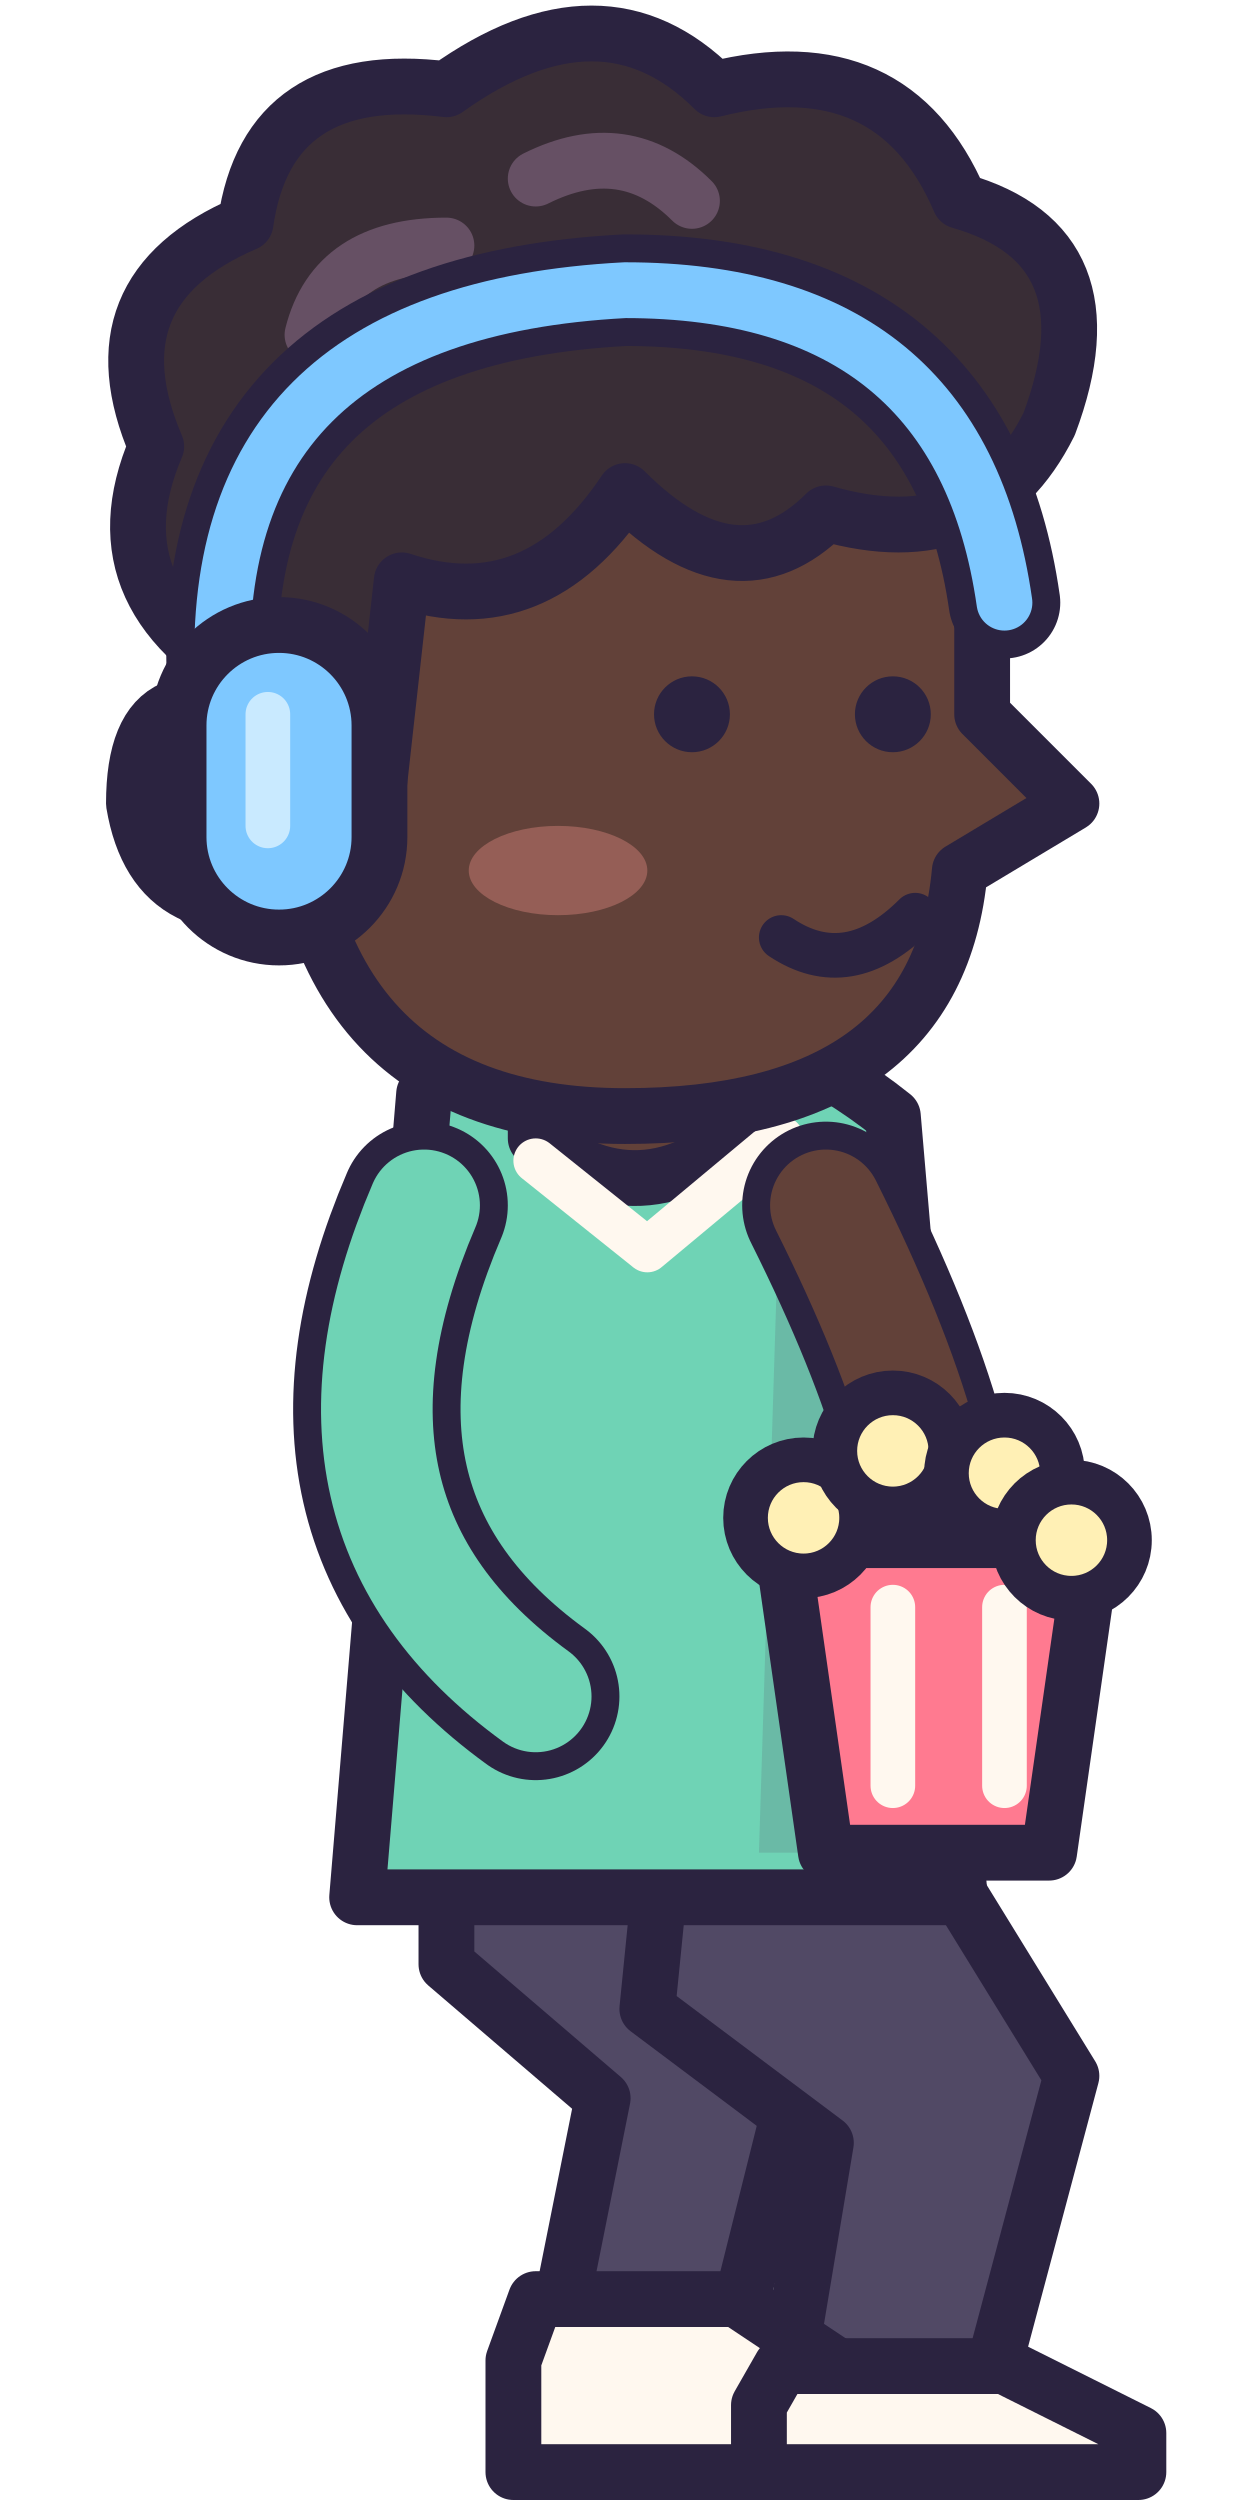
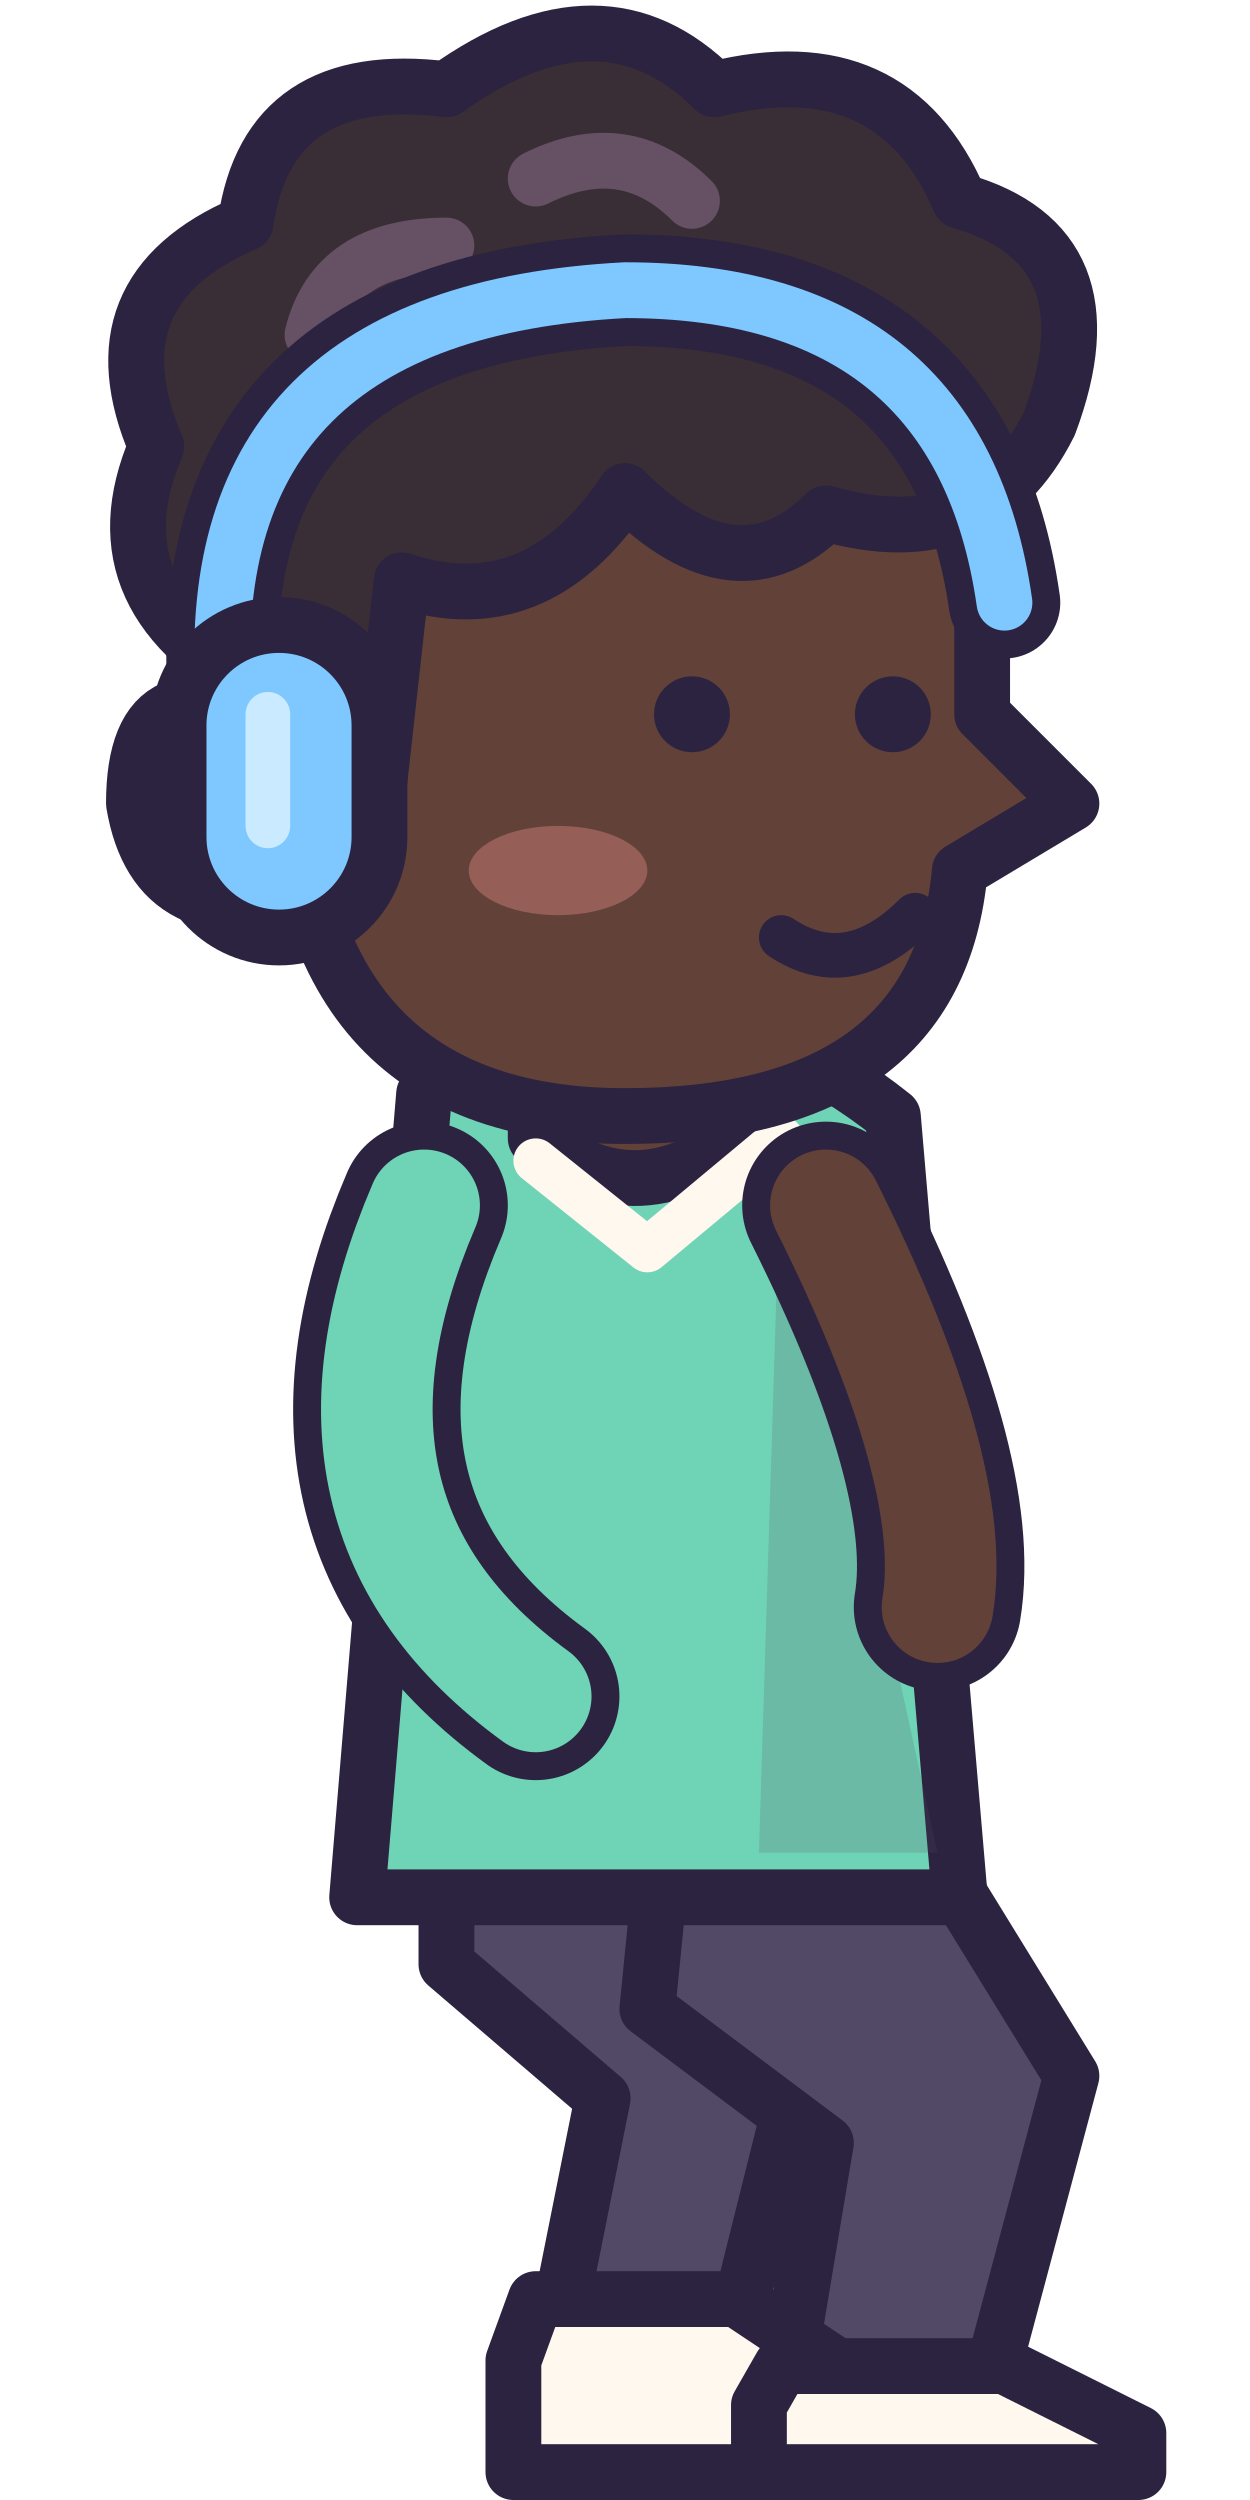
<svg xmlns="http://www.w3.org/2000/svg" width="56" height="112" viewBox="0 0 56 112">
  <g stroke="#2b2340" stroke-width="2.5" stroke-linecap="round" stroke-linejoin="round">
    <path d="M20 80h10l6 12-3 12h-8l2-10-7-6Z" fill="#514965" vector-effect="non-scaling-stroke" />
    <path d="M30 80h10l8 13-4 15h-9l2-12-8-6Z" fill="#514965" vector-effect="non-scaling-stroke" />
    <path d="M24 103h9l6 4v3.75H23v-5Z" fill="#fff8ef" vector-effect="non-scaling-stroke" />
    <path d="M35 106h10l6 3v1.75H34v-3Z" fill="#fff8ef" vector-effect="non-scaling-stroke" />
    <path d="M19 49q11-7 21 1l3 35H16Z" fill="#6fd3b5" vector-effect="non-scaling-stroke" />
    <path d="M35 51l7 32h-8Z" fill="#514965" stroke="none" opacity="0.18" vector-effect="non-scaling-stroke" />
    <path d="M24 44v7q5 4 10-1v-7" fill="#624139" vector-effect="non-scaling-stroke" />
    <path d="M24 52l5 4 6-5" fill="none" stroke="#fff8ef" stroke-width="2" vector-effect="non-scaling-stroke" />
    <path d="M19 54Q13 68 24 76" fill="none" stroke="#2b2340" stroke-width="7.5" vector-effect="non-scaling-stroke" />
    <path d="M19 54Q13 68 24 76" fill="none" stroke="#6fd3b5" stroke-width="5" vector-effect="non-scaling-stroke" />
    <path d="M37 54Q43 66 42 72" fill="none" stroke="#2b2340" stroke-width="7.5" vector-effect="non-scaling-stroke" />
    <path d="M37 54Q43 66 42 72" fill="none" stroke="#624139" stroke-width="5" vector-effect="non-scaling-stroke" />
    <g transform="translate(0 0) rotate(0 28 35)">
      <path d="M13 23q0-13 16-13 15 0 15 15v7l4 4-5 3q-1 11-15 11-15 0-15-17Z" fill="#624139" vector-effect="non-scaling-stroke" />
      <path d="M13 33q-7-4-7 3 1 6 8 4" fill="#624139" vector-effect="non-scaling-stroke" />
      <path d="M12 31q-8-4-5-11-3-7 4-10 1-7 9-6 7-5 12 0 8-2 11 5 7 2 4 10-3 6-10 4-4 4-9-1-4 6-10 4l-1 9Z" fill="#392d36" vector-effect="non-scaling-stroke" />
      <path d="M14 15q1-4 6-4m4-3q4-2 7 1" fill="none" stroke="#665064" stroke-width="2.5" vector-effect="non-scaling-stroke" />
      <circle cx="31" cy="32" r="1.7" fill="#2b2340" stroke="none" vector-effect="non-scaling-stroke" />
      <circle cx="40" cy="32" r="1.7" fill="#2b2340" stroke="none" vector-effect="non-scaling-stroke" />
      <path d="M35 42q3 2 6-1" fill="none" stroke="#2b2340" stroke-width="2" vector-effect="non-scaling-stroke" />
      <ellipse cx="25" cy="39" rx="4" ry="2" fill="#955e56" stroke="none" vector-effect="non-scaling-stroke" />
      <path d="M10 31q-1-17 18-18 15 0 17 14" fill="none" stroke="#2b2340" stroke-width="5" vector-effect="non-scaling-stroke" />
      <path d="M10 31q-1-17 18-18 15 0 17 14" fill="none" stroke="#7ec8ff" stroke-width="2.5" vector-effect="non-scaling-stroke" />
      <rect x="8" y="28" width="9" height="14" rx="4.5" fill="#7ec8ff" vector-effect="non-scaling-stroke" />
      <path d="M12 32v5" fill="none" stroke="#c9eaff" stroke-width="2" vector-effect="non-scaling-stroke" />
    </g>
-     <path d="M35 69h14l-2 14H37Z" fill="#ff7a90" vector-effect="non-scaling-stroke" />
-     <path d="M40 72v8m5-8v8" fill="none" stroke="#fff8ef" stroke-width="2" vector-effect="non-scaling-stroke" />
-     <circle cx="36" cy="68" r="2.6" fill="#fff0b5" stroke-width="2" vector-effect="non-scaling-stroke" />
-     <circle cx="40" cy="65" r="2.6" fill="#fff0b5" stroke-width="2" vector-effect="non-scaling-stroke" />
-     <circle cx="45" cy="66" r="2.6" fill="#fff0b5" stroke-width="2" vector-effect="non-scaling-stroke" />
-     <circle cx="48" cy="69" r="2.6" fill="#fff0b5" stroke-width="2" vector-effect="non-scaling-stroke" />
  </g>
</svg>
